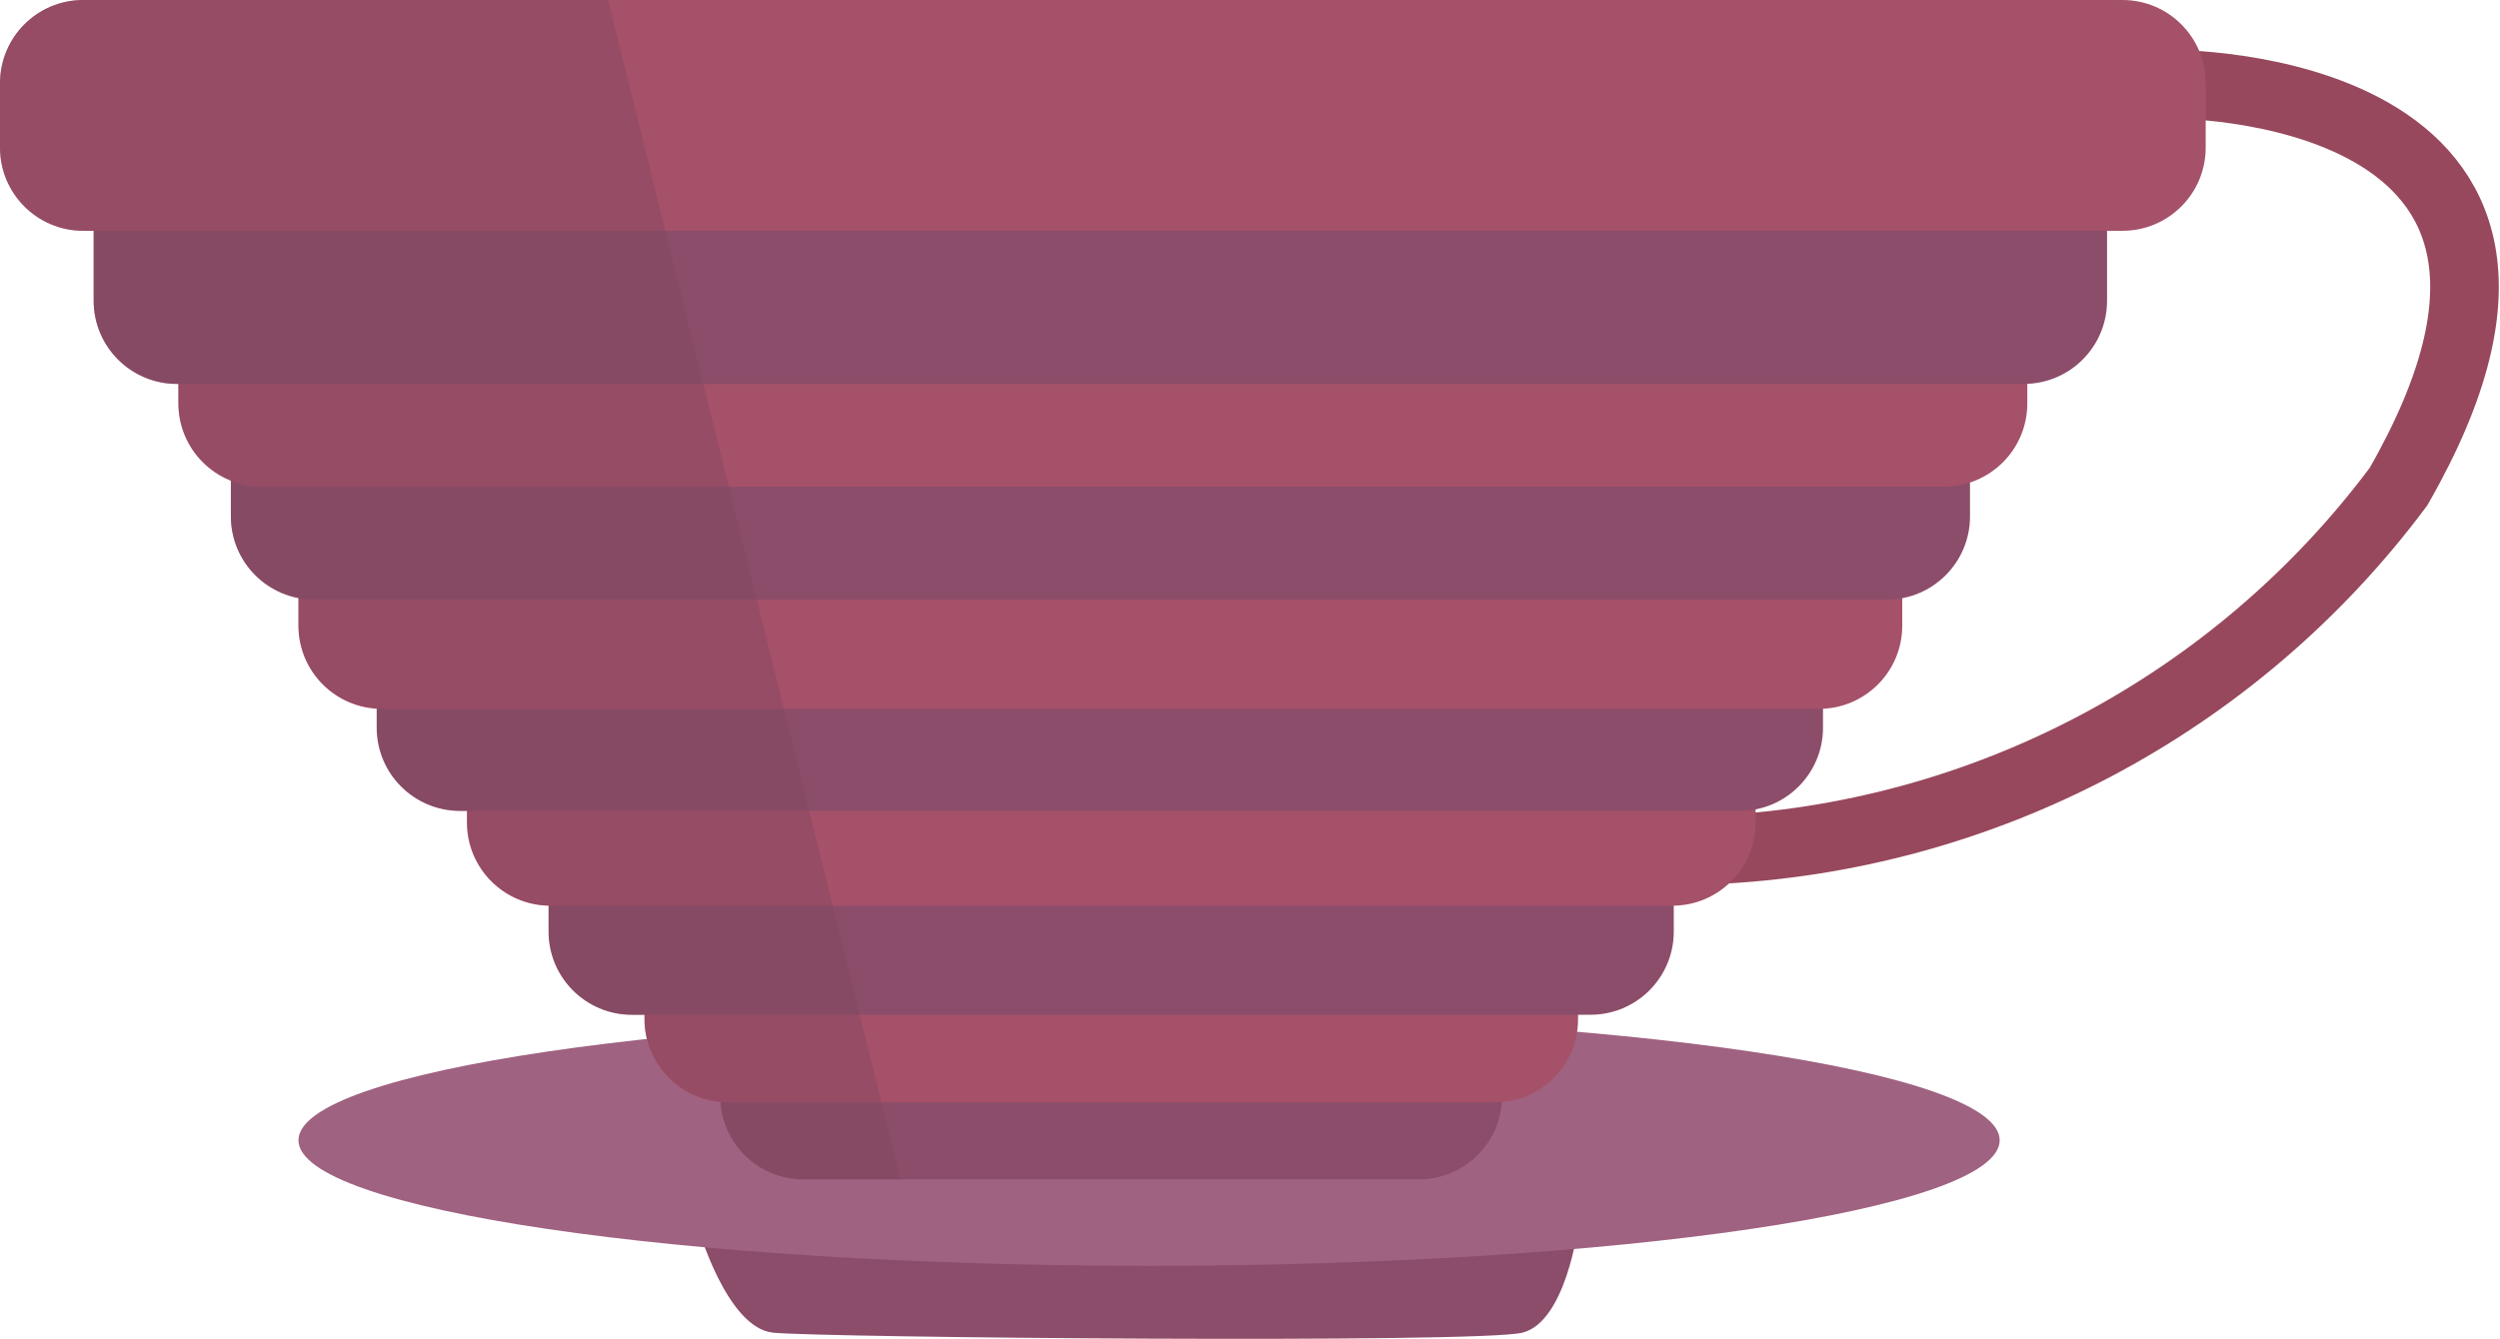
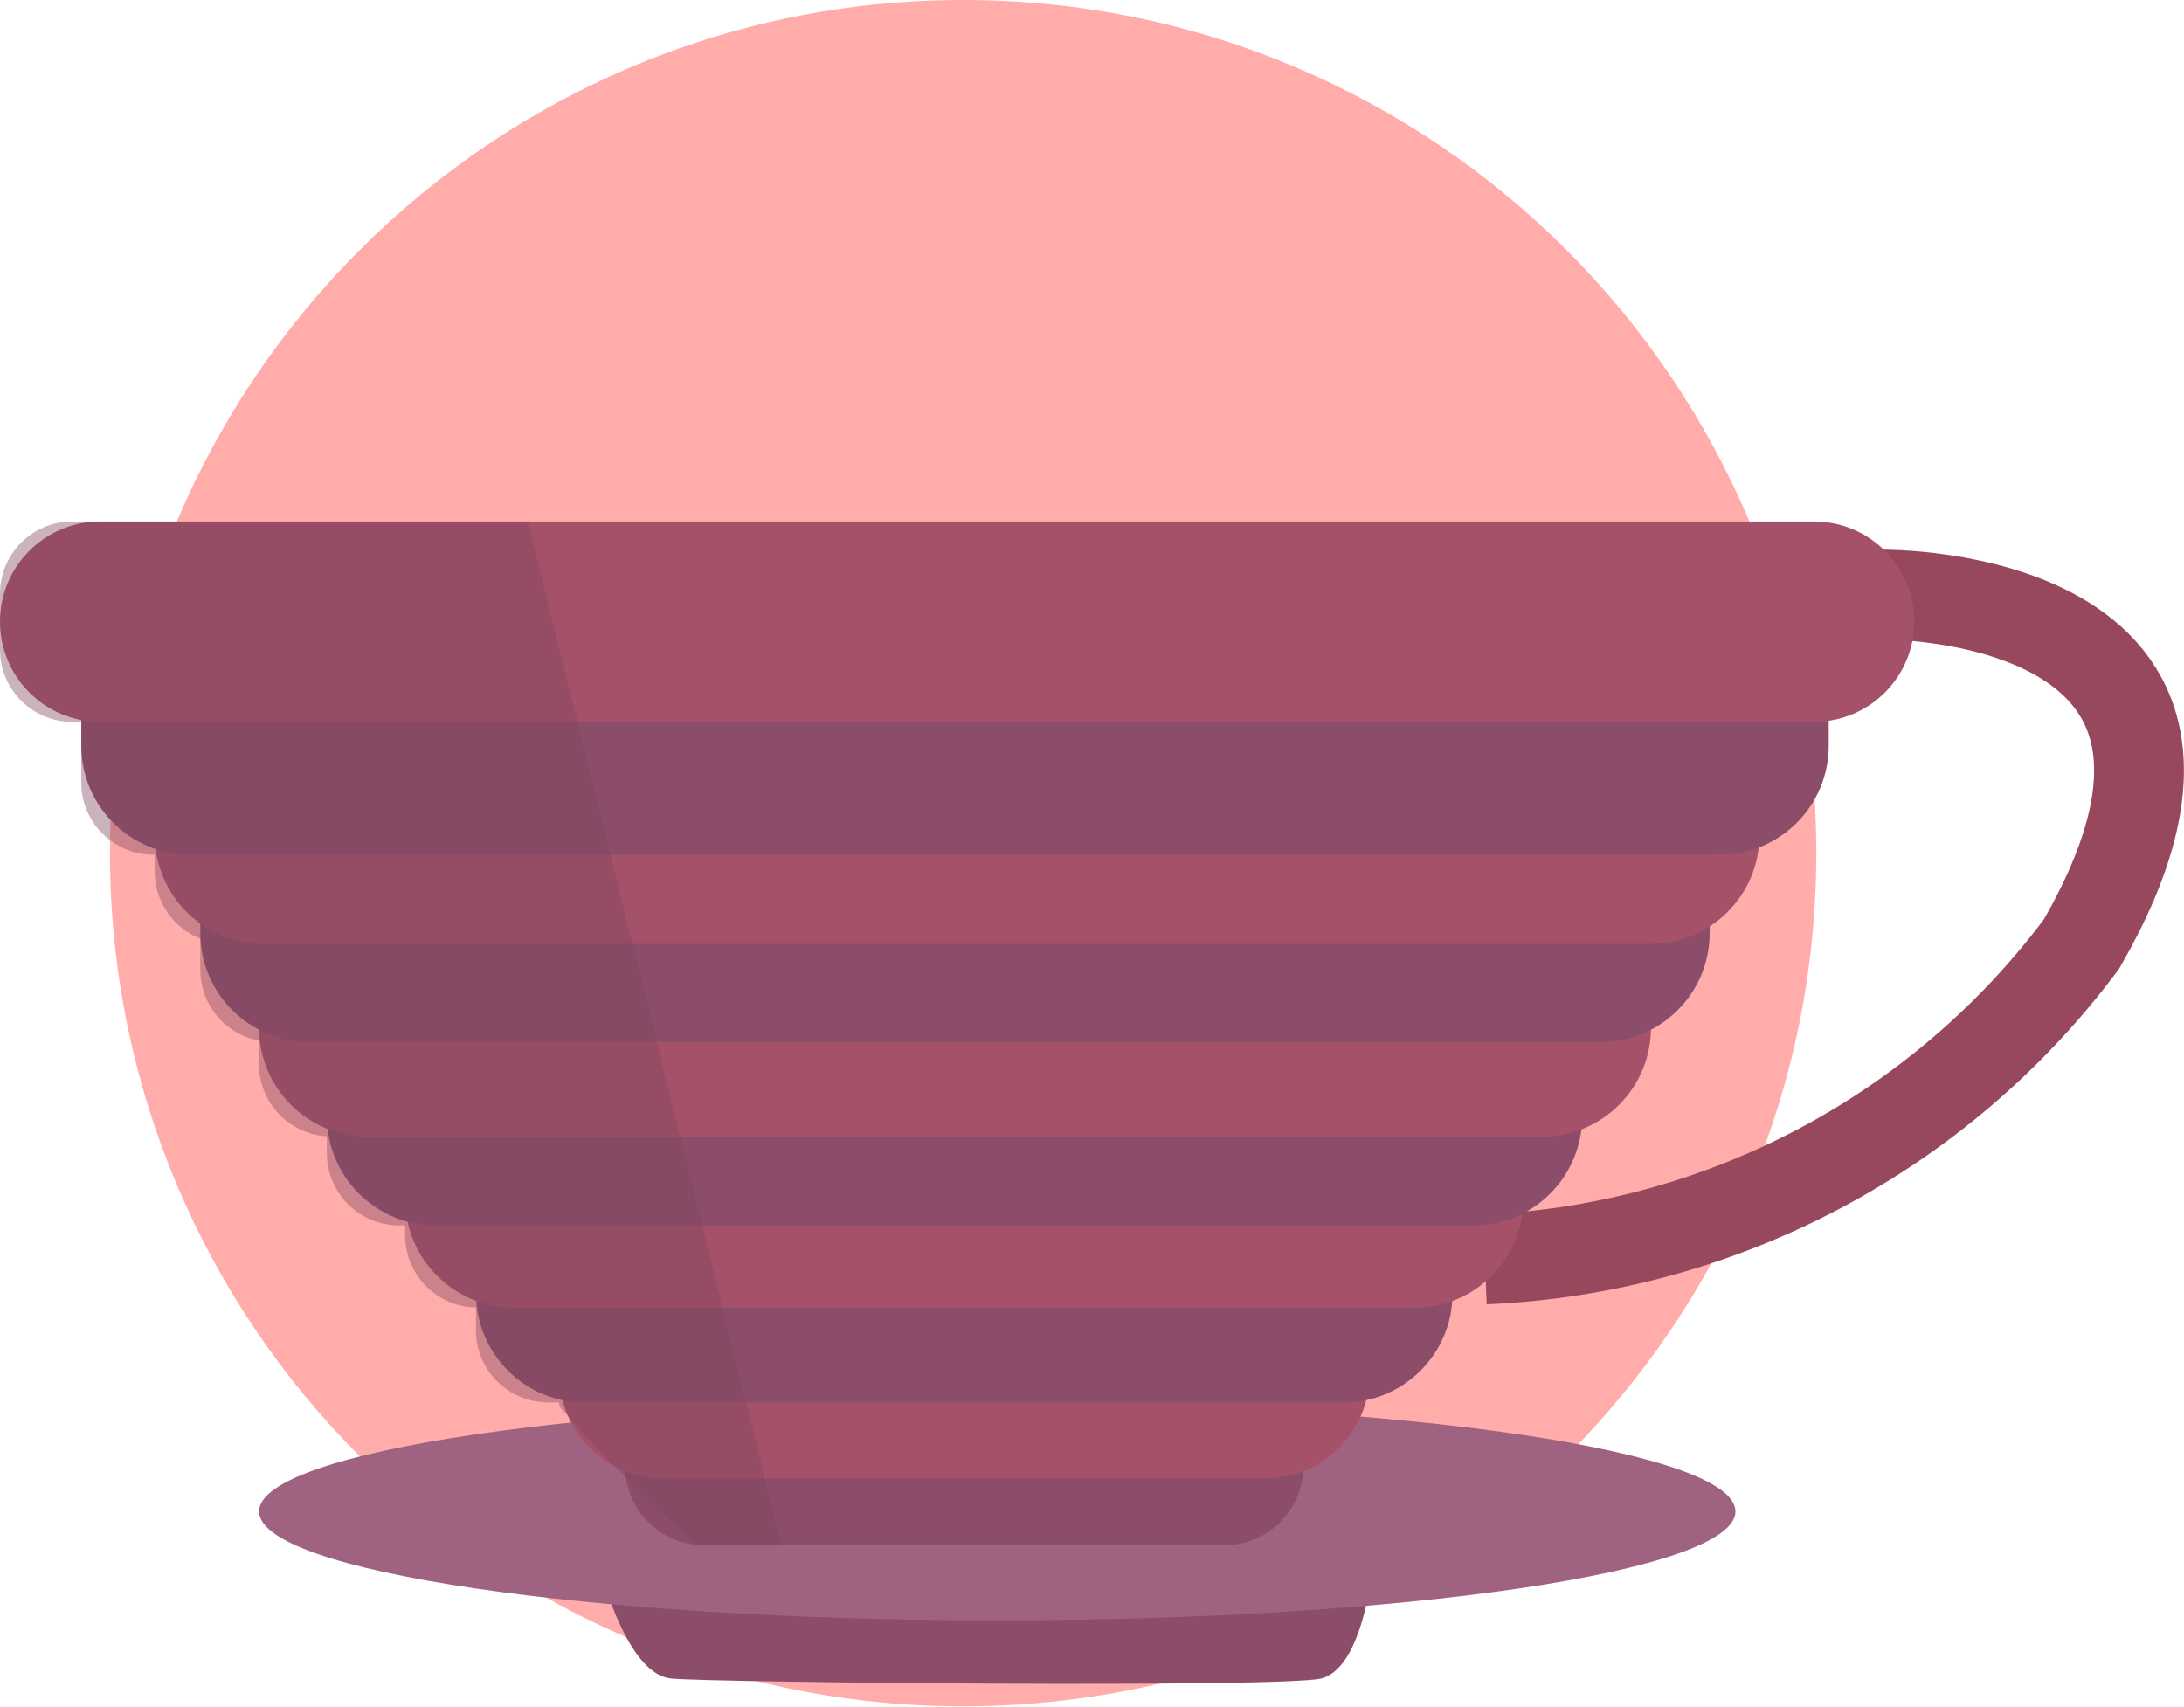
- <svg xmlns="http://www.w3.org/2000/svg" viewBox="0 0 145.69 78.08">
-   <defs>
-     <style>
-       .cls-1{fill:#8c4d6a;}.cls-2{fill:#a06281;}.cls-3{fill:none;stroke:#97485c;stroke-miterlimit:10;stroke-width:4px;}.cls-4{fill:#a55169;}.cls-5{fill:#7f445c;opacity:0.41;}
-     </style>
-   </defs>
-   <g id="Ebene_2" data-name="Ebene 2">
-     <g id="Ebene_1-2" data-name="Ebene 1">
-       <path class="cls-1" d="M40.69,71.55H92s-.71,5.53-3.24,6.17-41,.29-43.7,0S40.69,71.55,40.69,71.55Z" />
-       <ellipse class="cls-2" cx="66.99" cy="66.5" rx="49.59" ry="7.32" />
-       <path class="cls-3" d="M126.47,4.91s27-.3,13.36,23.47A52.8,52.8,0,0,1,99.75,49.57" />
-       <rect class="cls-1" x="41.99" y="58.14" width="45.58" height="10.64" rx="4.85" />
-       <rect class="cls-4" x="37.57" y="50.26" width="54.43" height="14.03" rx="4.85" />
-       <rect class="cls-1" x="31.98" y="41.33" width="65.6" height="17.85" rx="4.85" />
-       <rect class="cls-4" x="27.22" y="34.97" width="75.13" height="17.85" rx="4.85" />
-       <rect class="cls-1" x="21.96" y="29.44" width="84.32" height="17.85" rx="4.85" />
-       <rect class="cls-4" x="17.4" y="23.49" width="93.5" height="17.85" rx="4.85" />
-       <rect class="cls-1" x="13.46" y="17.12" width="101.39" height="17.85" rx="4.85" />
-       <rect class="cls-4" x="10.4" y="10.53" width="107.79" height="17.85" rx="4.85" />
-       <rect class="cls-1" x="5.46" y="4.54" width="117.38" height="17.85" rx="4.85" />
-       <rect class="cls-4" width="128.59" height="13.46" rx="4.85" />
-       <path class="cls-5" d="M35.45,0H4.85A4.85,4.85,0,0,0,0,4.85V8.61a4.85,4.85,0,0,0,4.85,4.85h.61v4.07a4.86,4.86,0,0,0,4.85,4.86h.09v1.13A4.86,4.86,0,0,0,13.46,28v2.08a4.84,4.84,0,0,0,3.94,4.76v1.61A4.85,4.85,0,0,0,22,41.31v1.13a4.86,4.86,0,0,0,4.86,4.85h.4V48A4.86,4.86,0,0,0,32,52.81v1.52a4.85,4.85,0,0,0,4.85,4.85h.74v.25A4.84,4.84,0,0,0,42,64.25a4.84,4.84,0,0,0,4.82,4.53H52.5" />
+ <svg xmlns="http://www.w3.org/2000/svg" width="97.277" height="76" viewBox="0 0 97.277 76">
+   <g id="Gruppe_210" data-name="Gruppe 210" transform="translate(-224.101 -611)">
+     <circle id="Ellipse_406" data-name="Ellipse 406" cx="38" cy="38" r="38" transform="translate(229 611)" fill="#ffacab" />
+     <g id="Gruppe_187" data-name="Gruppe 187" transform="translate(-1094 627.699)">
+       <g id="Gruppe_181" data-name="Gruppe 181" transform="translate(1318.101 6.527)">
+         <path id="Pfad_1410" data-name="Pfad 1410" d="M676.927,569.168h34.024s-.467,3.665-2.15,4.091-27.174.188-28.977,0S676.927,569.168,676.927,569.168Z" transform="translate(-649.95 -521.724)" fill="#8c4d6a" />
+         <ellipse id="Ellipse_417" data-name="Ellipse 417" cx="32.879" cy="4.851" rx="32.879" ry="4.851" transform="translate(11.54 39.243)" fill="#a06281" />
+         <g id="Gruppe_179" data-name="Gruppe 179" transform="translate(66.138 3.256)">
+           <path id="Pfad_1411" data-name="Pfad 1411" d="M753.7,502.525s17.926-.2,8.865,15.561a35.027,35.027,0,0,1-26.582,14.053" transform="translate(-735.987 -502.525)" fill="none" stroke="#97485c" stroke-miterlimit="10" stroke-width="4" />
+         </g>
+         <g id="Gruppe_180" data-name="Gruppe 180" transform="translate(0)">
+           <rect id="Rechteck_2192" data-name="Rechteck 2192" width="30.219" height="7.053" rx="3.527" transform="translate(27.84 38.55)" fill="#8c4d6a" />
+           <rect id="Rechteck_2193" data-name="Rechteck 2193" width="36.093" height="9.301" rx="4.65" transform="translate(24.909 33.326)" fill="#a55169" />
+           <rect id="Rechteck_2194" data-name="Rechteck 2194" width="43.494" height="11.835" rx="4.853" transform="translate(21.202 27.408)" fill="#8c4d6a" />
+           <rect id="Rechteck_2195" data-name="Rechteck 2195" width="49.816" height="11.835" rx="4.853" transform="translate(18.047 23.185)" fill="#a55169" />
+           <rect id="Rechteck_2196" data-name="Rechteck 2196" width="55.907" height="11.835" rx="4.853" transform="translate(14.563 19.523)" fill="#8c4d6a" />
+           <rect id="Rechteck_2197" data-name="Rechteck 2197" width="61.994" height="11.835" rx="4.853" transform="translate(11.54 15.573)" fill="#a55169" />
+           <rect id="Rechteck_2198" data-name="Rechteck 2198" width="67.227" height="11.835" rx="4.853" transform="translate(8.923 11.35)" fill="#8c4d6a" />
+           <rect id="Rechteck_2199" data-name="Rechteck 2199" width="71.475" height="11.835" rx="4.853" transform="translate(6.894 6.981)" fill="#a55169" />
+           <rect id="Rechteck_2200" data-name="Rechteck 2200" width="77.832" height="11.835" rx="4.853" transform="translate(3.621 3.008)" fill="#8c4d6a" />
+           <rect id="Rechteck_2201" data-name="Rechteck 2201" width="85.263" height="8.925" rx="4.463" transform="translate(0 0)" fill="#a55169" />
+           <path id="Pfad_1412" data-name="Pfad 1412" d="M659.749,497.615h-20.29a3.218,3.218,0,0,0-3.218,3.219v2.489a3.218,3.218,0,0,0,3.218,3.218h.4v2.7a3.218,3.218,0,0,0,3.218,3.219h.056v.755a3.214,3.214,0,0,0,2.029,2.985v1.384a3.215,3.215,0,0,0,2.616,3.158V521.8A3.21,3.21,0,0,0,650.8,525v.751a3.218,3.218,0,0,0,3.218,3.218h.267v.444a3.215,3.215,0,0,0,3.155,3.212v1.011a3.218,3.218,0,0,0,3.219,3.218h.488v.165a62.54,62.54,0,0,0,6.149,6.2h3.756" transform="translate(-636.241 -497.615)" fill="#7f445c" opacity="0.41" />
+         </g>
+       </g>
    </g>
  </g>
</svg>
